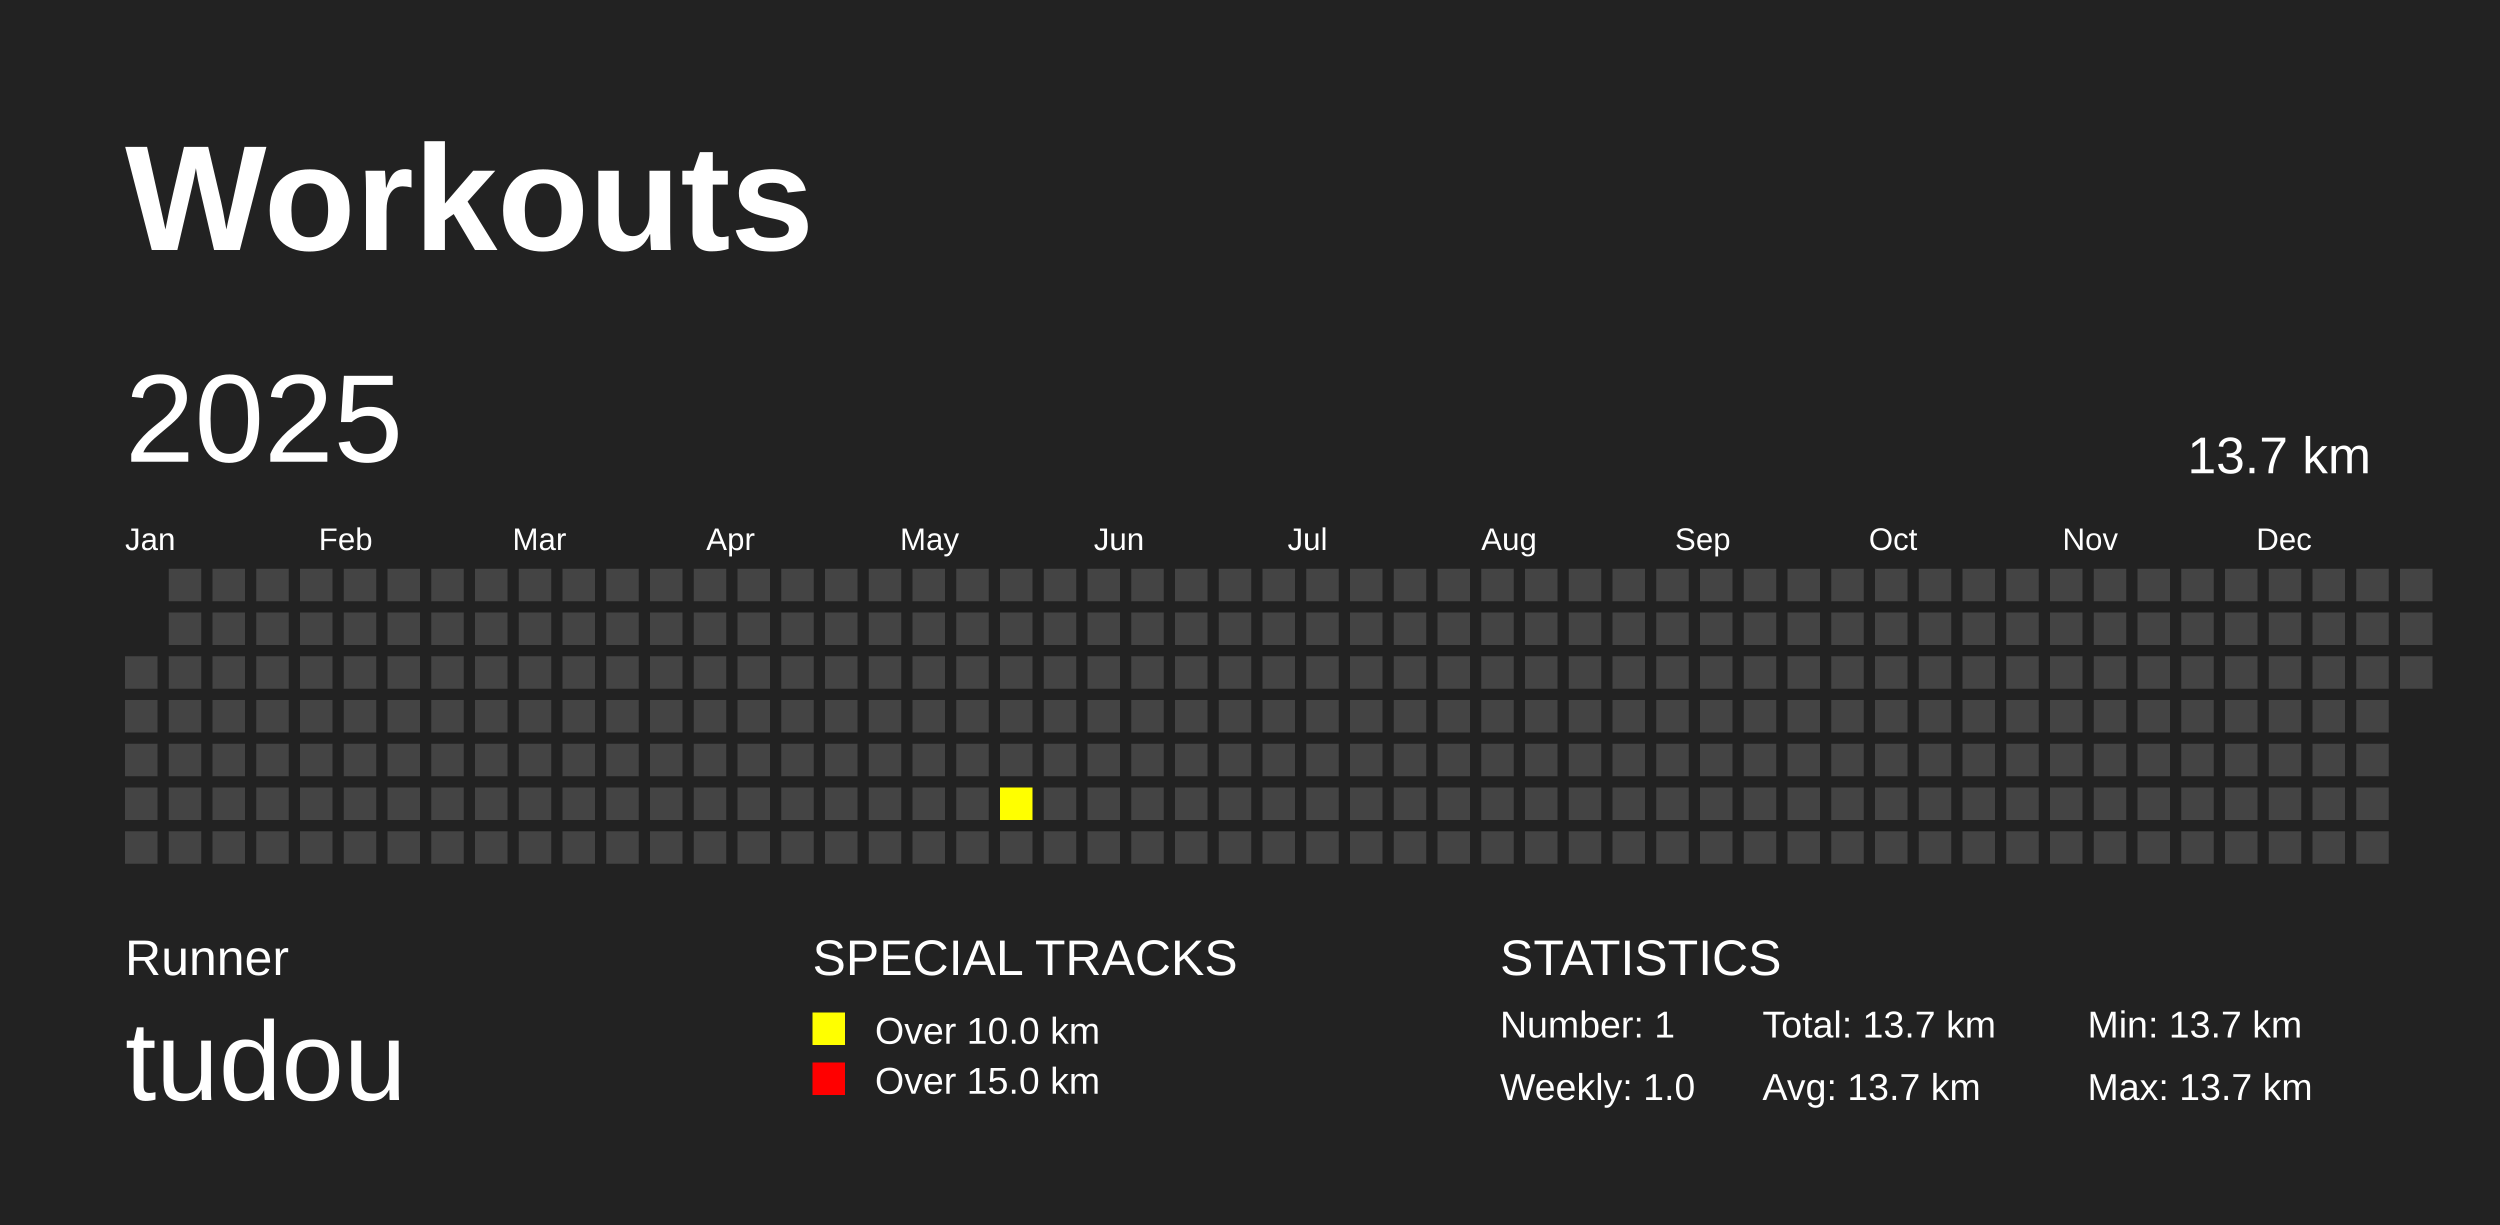
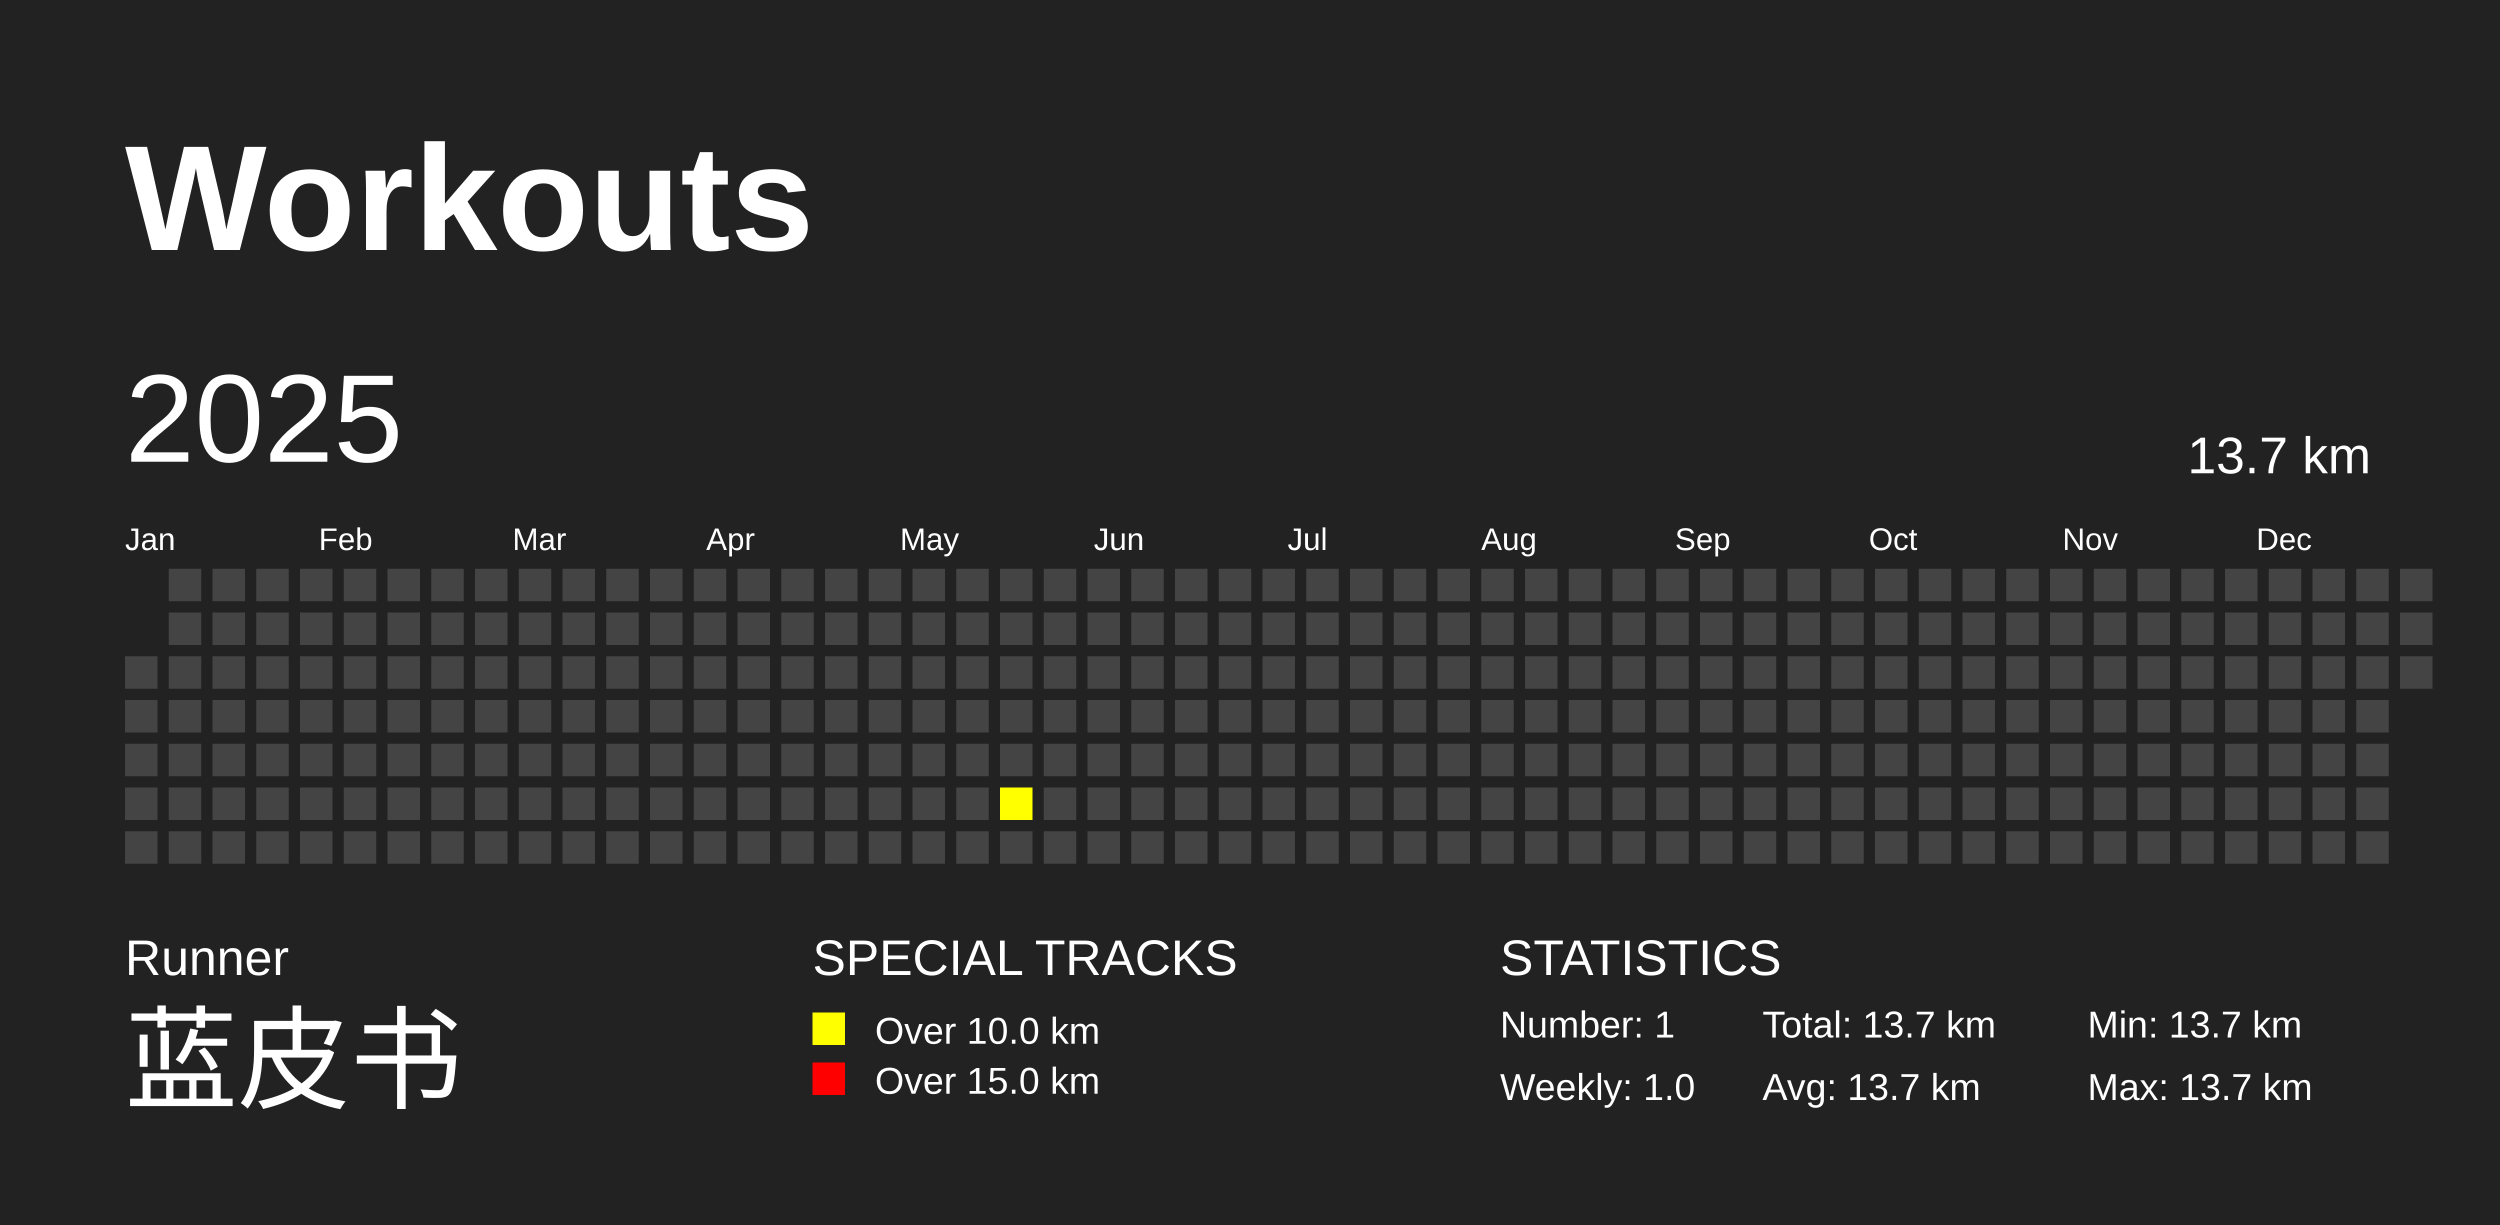
<svg xmlns="http://www.w3.org/2000/svg" baseProfile="full" height="98mm" version="1.1" viewBox="0,0,200,98" width="200mm">
  <defs />
  <rect fill="#222222" height="98" width="200" x="0" y="0" />
  <text fill="#FFFFFF" style="font-size:12px; font-family:Arial; font-weight:bold;" x="10" y="20">Workouts</text>
  <text fill="#FFFFFF" style="font-size:4px; font-family:Arial" x="10" y="78">Runner</text>
-   <text fill="#FFFFFF" style="font-size:9px; font-family:Arial" x="10" y="88">tudou</text>
+   <text fill="#FFFFFF" style="font-size:9px; font-family:Arial" x="10" y="88">蓝皮书</text>
  <text fill="#FFFFFF" style="font-size:4px; font-family:Arial" x="65" y="78">SPECIAL TRACKS</text>
  <rect fill="yellow" height="2.6" width="2.6" x="65" y="81" />
  <text fill="#FFFFFF" style="font-size:3px; font-family:Arial" x="70" y="83.5">Over 10.0 km</text>
  <rect fill="red" height="2.6" width="2.6" x="65" y="85" />
  <text fill="#FFFFFF" style="font-size:3px; font-family:Arial" x="70" y="87.5">Over 15.0 km</text>
  <text fill="#FFFFFF" style="font-size:4px; font-family:Arial" x="120" y="78">STATISTICS</text>
  <text fill="#FFFFFF" style="font-size:3px; font-family:Arial" x="120" y="83">Number: 1</text>
  <text fill="#FFFFFF" style="font-size:3px; font-family:Arial" x="120" y="88">Weekly: 1.0</text>
  <text fill="#FFFFFF" style="font-size:3px; font-family:Arial" x="141" y="83">Total: 13.7 km</text>
  <text fill="#FFFFFF" style="font-size:3px; font-family:Arial" x="141" y="88">Avg: 13.7 km</text>
  <text fill="#FFFFFF" style="font-size:3px; font-family:Arial" x="167" y="83">Min: 13.7 km</text>
  <text fill="#FFFFFF" style="font-size:3px; font-family:Arial" x="167" y="88">Max: 13.7 km</text>
  <text dominant-baseline="hanging" fill="#FFFFFF" style="font-size:10.0px; font-family:Arial;" x="10" y="30">2025</text>
  <text dominant-baseline="hanging" fill="#FFFFFF" style="font-size:4.125px; font-family:Arial;" x="175" y="35">13.7 km</text>
  <text fill="#FFFFFF" style="font-size:2.5px; font-family:Arial" x="10.0" y="44">Jan</text>
  <text fill="#FFFFFF" style="font-size:2.5px; font-family:Arial" x="25.5" y="44">Feb</text>
  <text fill="#FFFFFF" style="font-size:2.5px; font-family:Arial" x="41.0" y="44">Mar</text>
  <text fill="#FFFFFF" style="font-size:2.5px; font-family:Arial" x="56.5" y="44">Apr</text>
  <text fill="#FFFFFF" style="font-size:2.5px; font-family:Arial" x="72.0" y="44">May</text>
  <text fill="#FFFFFF" style="font-size:2.5px; font-family:Arial" x="87.5" y="44">Jun</text>
  <text fill="#FFFFFF" style="font-size:2.5px; font-family:Arial" x="103.0" y="44">Jul</text>
  <text fill="#FFFFFF" style="font-size:2.5px; font-family:Arial" x="118.5" y="44">Aug</text>
  <text fill="#FFFFFF" style="font-size:2.5px; font-family:Arial" x="134.0" y="44">Sep</text>
  <text fill="#FFFFFF" style="font-size:2.5px; font-family:Arial" x="149.5" y="44">Oct</text>
  <text fill="#FFFFFF" style="font-size:2.5px; font-family:Arial" x="165.0" y="44">Nov</text>
  <text fill="#FFFFFF" style="font-size:2.5px; font-family:Arial" x="180.5" y="44">Dec</text>
  <rect fill="#444444" height="2.6" width="2.6" x="10.0" y="52.5" />
  <rect fill="#444444" height="2.6" width="2.6" x="10.0" y="56.0" />
  <rect fill="#444444" height="2.6" width="2.6" x="10.0" y="59.5" />
  <rect fill="#444444" height="2.6" width="2.6" x="10.0" y="63.0" />
  <rect fill="#444444" height="2.6" width="2.6" x="10.0" y="66.5" />
  <rect fill="#444444" height="2.6" width="2.6" x="13.5" y="45.5" />
  <rect fill="#444444" height="2.6" width="2.6" x="13.5" y="49.0" />
  <rect fill="#444444" height="2.6" width="2.6" x="13.5" y="52.5" />
  <rect fill="#444444" height="2.6" width="2.6" x="13.5" y="56.0" />
  <rect fill="#444444" height="2.6" width="2.6" x="13.5" y="59.5" />
  <rect fill="#444444" height="2.6" width="2.6" x="13.5" y="63.0" />
  <rect fill="#444444" height="2.6" width="2.6" x="13.5" y="66.5" />
  <rect fill="#444444" height="2.6" width="2.6" x="17.0" y="45.5" />
  <rect fill="#444444" height="2.6" width="2.6" x="17.0" y="49.0" />
  <rect fill="#444444" height="2.6" width="2.6" x="17.0" y="52.5" />
  <rect fill="#444444" height="2.6" width="2.6" x="17.0" y="56.0" />
  <rect fill="#444444" height="2.6" width="2.6" x="17.0" y="59.5" />
  <rect fill="#444444" height="2.6" width="2.6" x="17.0" y="63.0" />
  <rect fill="#444444" height="2.6" width="2.6" x="17.0" y="66.5" />
  <rect fill="#444444" height="2.6" width="2.6" x="20.5" y="45.5" />
  <rect fill="#444444" height="2.6" width="2.6" x="20.5" y="49.0" />
  <rect fill="#444444" height="2.6" width="2.6" x="20.5" y="52.5" />
  <rect fill="#444444" height="2.6" width="2.6" x="20.5" y="56.0" />
  <rect fill="#444444" height="2.6" width="2.6" x="20.5" y="59.5" />
  <rect fill="#444444" height="2.6" width="2.6" x="20.5" y="63.0" />
  <rect fill="#444444" height="2.6" width="2.6" x="20.5" y="66.5" />
  <rect fill="#444444" height="2.6" width="2.6" x="24.0" y="45.5" />
  <rect fill="#444444" height="2.6" width="2.6" x="24.0" y="49.0" />
  <rect fill="#444444" height="2.6" width="2.6" x="24.0" y="52.5" />
  <rect fill="#444444" height="2.6" width="2.6" x="24.0" y="56.0" />
  <rect fill="#444444" height="2.6" width="2.6" x="24.0" y="59.5" />
  <rect fill="#444444" height="2.6" width="2.6" x="24.0" y="63.0" />
  <rect fill="#444444" height="2.6" width="2.6" x="24.0" y="66.5" />
  <rect fill="#444444" height="2.6" width="2.6" x="27.5" y="45.5" />
  <rect fill="#444444" height="2.6" width="2.6" x="27.5" y="49.0" />
  <rect fill="#444444" height="2.6" width="2.6" x="27.5" y="52.5" />
  <rect fill="#444444" height="2.6" width="2.6" x="27.5" y="56.0" />
  <rect fill="#444444" height="2.6" width="2.6" x="27.5" y="59.5" />
  <rect fill="#444444" height="2.6" width="2.6" x="27.5" y="63.0" />
  <rect fill="#444444" height="2.6" width="2.6" x="27.5" y="66.5" />
  <rect fill="#444444" height="2.6" width="2.6" x="31.0" y="45.5" />
  <rect fill="#444444" height="2.6" width="2.6" x="31.0" y="49.0" />
  <rect fill="#444444" height="2.6" width="2.6" x="31.0" y="52.5" />
  <rect fill="#444444" height="2.6" width="2.6" x="31.0" y="56.0" />
  <rect fill="#444444" height="2.6" width="2.6" x="31.0" y="59.5" />
  <rect fill="#444444" height="2.6" width="2.6" x="31.0" y="63.0" />
  <rect fill="#444444" height="2.6" width="2.6" x="31.0" y="66.5" />
  <rect fill="#444444" height="2.6" width="2.6" x="34.5" y="45.5" />
  <rect fill="#444444" height="2.6" width="2.6" x="34.5" y="49.0" />
  <rect fill="#444444" height="2.6" width="2.6" x="34.5" y="52.5" />
  <rect fill="#444444" height="2.6" width="2.6" x="34.5" y="56.0" />
  <rect fill="#444444" height="2.6" width="2.6" x="34.5" y="59.5" />
  <rect fill="#444444" height="2.6" width="2.6" x="34.5" y="63.0" />
  <rect fill="#444444" height="2.6" width="2.6" x="34.5" y="66.5" />
  <rect fill="#444444" height="2.6" width="2.6" x="38.0" y="45.5" />
  <rect fill="#444444" height="2.6" width="2.6" x="38.0" y="49.0" />
  <rect fill="#444444" height="2.6" width="2.6" x="38.0" y="52.5" />
  <rect fill="#444444" height="2.6" width="2.6" x="38.0" y="56.0" />
  <rect fill="#444444" height="2.6" width="2.6" x="38.0" y="59.5" />
  <rect fill="#444444" height="2.6" width="2.6" x="38.0" y="63.0" />
  <rect fill="#444444" height="2.6" width="2.6" x="38.0" y="66.5" />
  <rect fill="#444444" height="2.6" width="2.6" x="41.5" y="45.5" />
  <rect fill="#444444" height="2.6" width="2.6" x="41.5" y="49.0" />
  <rect fill="#444444" height="2.6" width="2.6" x="41.5" y="52.5" />
  <rect fill="#444444" height="2.6" width="2.6" x="41.5" y="56.0" />
  <rect fill="#444444" height="2.6" width="2.6" x="41.5" y="59.5" />
  <rect fill="#444444" height="2.6" width="2.6" x="41.5" y="63.0" />
  <rect fill="#444444" height="2.6" width="2.6" x="41.5" y="66.5" />
  <rect fill="#444444" height="2.6" width="2.6" x="45.0" y="45.5" />
  <rect fill="#444444" height="2.6" width="2.6" x="45.0" y="49.0" />
  <rect fill="#444444" height="2.6" width="2.6" x="45.0" y="52.5" />
  <rect fill="#444444" height="2.6" width="2.6" x="45.0" y="56.0" />
  <rect fill="#444444" height="2.6" width="2.6" x="45.0" y="59.5" />
  <rect fill="#444444" height="2.6" width="2.6" x="45.0" y="63.0" />
  <rect fill="#444444" height="2.6" width="2.6" x="45.0" y="66.5" />
  <rect fill="#444444" height="2.6" width="2.6" x="48.5" y="45.5" />
  <rect fill="#444444" height="2.6" width="2.6" x="48.5" y="49.0" />
  <rect fill="#444444" height="2.6" width="2.6" x="48.5" y="52.5" />
  <rect fill="#444444" height="2.6" width="2.6" x="48.5" y="56.0" />
  <rect fill="#444444" height="2.6" width="2.6" x="48.5" y="59.5" />
  <rect fill="#444444" height="2.6" width="2.6" x="48.5" y="63.0" />
  <rect fill="#444444" height="2.6" width="2.6" x="48.5" y="66.5" />
  <rect fill="#444444" height="2.6" width="2.6" x="52.0" y="45.5" />
  <rect fill="#444444" height="2.6" width="2.6" x="52.0" y="49.0" />
  <rect fill="#444444" height="2.6" width="2.6" x="52.0" y="52.5" />
  <rect fill="#444444" height="2.6" width="2.6" x="52.0" y="56.0" />
  <rect fill="#444444" height="2.6" width="2.6" x="52.0" y="59.5" />
  <rect fill="#444444" height="2.6" width="2.6" x="52.0" y="63.0" />
  <rect fill="#444444" height="2.6" width="2.6" x="52.0" y="66.5" />
  <rect fill="#444444" height="2.6" width="2.6" x="55.5" y="45.5" />
  <rect fill="#444444" height="2.6" width="2.6" x="55.5" y="49.0" />
  <rect fill="#444444" height="2.6" width="2.6" x="55.5" y="52.5" />
  <rect fill="#444444" height="2.6" width="2.6" x="55.5" y="56.0" />
  <rect fill="#444444" height="2.6" width="2.6" x="55.5" y="59.5" />
  <rect fill="#444444" height="2.6" width="2.6" x="55.5" y="63.0" />
  <rect fill="#444444" height="2.6" width="2.6" x="55.5" y="66.5" />
  <rect fill="#444444" height="2.6" width="2.6" x="59.0" y="45.5" />
  <rect fill="#444444" height="2.6" width="2.6" x="59.0" y="49.0" />
  <rect fill="#444444" height="2.6" width="2.6" x="59.0" y="52.5" />
  <rect fill="#444444" height="2.6" width="2.6" x="59.0" y="56.0" />
  <rect fill="#444444" height="2.6" width="2.6" x="59.0" y="59.5" />
  <rect fill="#444444" height="2.6" width="2.6" x="59.0" y="63.0" />
  <rect fill="#444444" height="2.6" width="2.6" x="59.0" y="66.5" />
  <rect fill="#444444" height="2.6" width="2.6" x="62.5" y="45.5" />
  <rect fill="#444444" height="2.6" width="2.6" x="62.5" y="49.0" />
  <rect fill="#444444" height="2.6" width="2.6" x="62.5" y="52.5" />
  <rect fill="#444444" height="2.6" width="2.6" x="62.5" y="56.0" />
  <rect fill="#444444" height="2.6" width="2.6" x="62.5" y="59.5" />
  <rect fill="#444444" height="2.6" width="2.6" x="62.5" y="63.0" />
  <rect fill="#444444" height="2.6" width="2.6" x="62.5" y="66.5" />
  <rect fill="#444444" height="2.6" width="2.6" x="66.0" y="45.5" />
  <rect fill="#444444" height="2.6" width="2.6" x="66.0" y="49.0" />
  <rect fill="#444444" height="2.6" width="2.6" x="66.0" y="52.5" />
  <rect fill="#444444" height="2.6" width="2.6" x="66.0" y="56.0" />
  <rect fill="#444444" height="2.6" width="2.6" x="66.0" y="59.5" />
  <rect fill="#444444" height="2.6" width="2.6" x="66.0" y="63.0" />
  <rect fill="#444444" height="2.6" width="2.6" x="66.0" y="66.5" />
  <rect fill="#444444" height="2.6" width="2.6" x="69.5" y="45.5" />
  <rect fill="#444444" height="2.6" width="2.6" x="69.5" y="49.0" />
  <rect fill="#444444" height="2.6" width="2.6" x="69.5" y="52.5" />
  <rect fill="#444444" height="2.6" width="2.6" x="69.5" y="56.0" />
  <rect fill="#444444" height="2.6" width="2.6" x="69.5" y="59.5" />
  <rect fill="#444444" height="2.6" width="2.6" x="69.5" y="63.0" />
  <rect fill="#444444" height="2.6" width="2.6" x="69.5" y="66.5" />
  <rect fill="#444444" height="2.6" width="2.6" x="73.0" y="45.5" />
  <rect fill="#444444" height="2.6" width="2.6" x="73.0" y="49.0" />
  <rect fill="#444444" height="2.6" width="2.6" x="73.0" y="52.5" />
  <rect fill="#444444" height="2.6" width="2.6" x="73.0" y="56.0" />
  <rect fill="#444444" height="2.6" width="2.6" x="73.0" y="59.5" />
  <rect fill="#444444" height="2.6" width="2.6" x="73.0" y="63.0" />
  <rect fill="#444444" height="2.6" width="2.6" x="73.0" y="66.5" />
  <rect fill="#444444" height="2.6" width="2.6" x="76.5" y="45.5" />
  <rect fill="#444444" height="2.6" width="2.6" x="76.5" y="49.0" />
  <rect fill="#444444" height="2.6" width="2.6" x="76.5" y="52.5" />
  <rect fill="#444444" height="2.6" width="2.6" x="76.5" y="56.0" />
  <rect fill="#444444" height="2.6" width="2.6" x="76.5" y="59.5" />
  <rect fill="#444444" height="2.6" width="2.6" x="76.5" y="63.0" />
  <rect fill="#444444" height="2.6" width="2.6" x="76.5" y="66.5" />
  <rect fill="#444444" height="2.6" width="2.6" x="80.0" y="45.5" />
  <rect fill="#444444" height="2.6" width="2.6" x="80.0" y="49.0" />
  <rect fill="#444444" height="2.6" width="2.6" x="80.0" y="52.5" />
  <rect fill="#444444" height="2.6" width="2.6" x="80.0" y="56.0" />
  <rect fill="#444444" height="2.6" width="2.6" x="80.0" y="59.5" />
  <rect fill="yellow" height="2.6" width="2.6" x="80.0" y="63.0" />
  <rect fill="#444444" height="2.6" width="2.6" x="80.0" y="66.5" />
  <rect fill="#444444" height="2.6" width="2.6" x="83.5" y="45.5" />
  <rect fill="#444444" height="2.6" width="2.6" x="83.5" y="49.0" />
  <rect fill="#444444" height="2.6" width="2.6" x="83.5" y="52.5" />
  <rect fill="#444444" height="2.6" width="2.6" x="83.5" y="56.0" />
  <rect fill="#444444" height="2.6" width="2.6" x="83.5" y="59.5" />
  <rect fill="#444444" height="2.6" width="2.6" x="83.5" y="63.0" />
  <rect fill="#444444" height="2.6" width="2.6" x="83.5" y="66.5" />
  <rect fill="#444444" height="2.6" width="2.6" x="87.0" y="45.5" />
  <rect fill="#444444" height="2.6" width="2.6" x="87.0" y="49.0" />
  <rect fill="#444444" height="2.6" width="2.6" x="87.0" y="52.5" />
  <rect fill="#444444" height="2.6" width="2.6" x="87.0" y="56.0" />
  <rect fill="#444444" height="2.6" width="2.6" x="87.0" y="59.5" />
  <rect fill="#444444" height="2.6" width="2.6" x="87.0" y="63.0" />
  <rect fill="#444444" height="2.6" width="2.6" x="87.0" y="66.5" />
  <rect fill="#444444" height="2.6" width="2.6" x="90.5" y="45.5" />
  <rect fill="#444444" height="2.6" width="2.6" x="90.5" y="49.0" />
  <rect fill="#444444" height="2.6" width="2.6" x="90.5" y="52.5" />
  <rect fill="#444444" height="2.6" width="2.6" x="90.5" y="56.0" />
  <rect fill="#444444" height="2.6" width="2.6" x="90.5" y="59.5" />
  <rect fill="#444444" height="2.6" width="2.6" x="90.5" y="63.0" />
  <rect fill="#444444" height="2.6" width="2.6" x="90.5" y="66.5" />
  <rect fill="#444444" height="2.6" width="2.6" x="94.0" y="45.5" />
  <rect fill="#444444" height="2.6" width="2.6" x="94.0" y="49.0" />
  <rect fill="#444444" height="2.6" width="2.6" x="94.0" y="52.5" />
  <rect fill="#444444" height="2.6" width="2.6" x="94.0" y="56.0" />
  <rect fill="#444444" height="2.6" width="2.6" x="94.0" y="59.5" />
  <rect fill="#444444" height="2.6" width="2.6" x="94.0" y="63.0" />
  <rect fill="#444444" height="2.6" width="2.6" x="94.0" y="66.5" />
  <rect fill="#444444" height="2.6" width="2.6" x="97.5" y="45.5" />
  <rect fill="#444444" height="2.6" width="2.6" x="97.5" y="49.0" />
  <rect fill="#444444" height="2.6" width="2.6" x="97.5" y="52.5" />
  <rect fill="#444444" height="2.6" width="2.6" x="97.5" y="56.0" />
  <rect fill="#444444" height="2.6" width="2.6" x="97.5" y="59.5" />
  <rect fill="#444444" height="2.6" width="2.6" x="97.5" y="63.0" />
  <rect fill="#444444" height="2.6" width="2.6" x="97.5" y="66.5" />
  <rect fill="#444444" height="2.6" width="2.6" x="101.0" y="45.5" />
  <rect fill="#444444" height="2.6" width="2.6" x="101.0" y="49.0" />
  <rect fill="#444444" height="2.6" width="2.6" x="101.0" y="52.5" />
  <rect fill="#444444" height="2.6" width="2.6" x="101.0" y="56.0" />
  <rect fill="#444444" height="2.6" width="2.6" x="101.0" y="59.5" />
  <rect fill="#444444" height="2.6" width="2.6" x="101.0" y="63.0" />
  <rect fill="#444444" height="2.6" width="2.6" x="101.0" y="66.5" />
  <rect fill="#444444" height="2.6" width="2.6" x="104.5" y="45.5" />
  <rect fill="#444444" height="2.6" width="2.6" x="104.5" y="49.0" />
  <rect fill="#444444" height="2.6" width="2.6" x="104.5" y="52.5" />
  <rect fill="#444444" height="2.6" width="2.6" x="104.5" y="56.0" />
  <rect fill="#444444" height="2.6" width="2.6" x="104.5" y="59.5" />
  <rect fill="#444444" height="2.6" width="2.6" x="104.5" y="63.0" />
  <rect fill="#444444" height="2.6" width="2.6" x="104.5" y="66.5" />
  <rect fill="#444444" height="2.6" width="2.6" x="108.0" y="45.5" />
  <rect fill="#444444" height="2.6" width="2.6" x="108.0" y="49.0" />
  <rect fill="#444444" height="2.6" width="2.6" x="108.0" y="52.5" />
  <rect fill="#444444" height="2.6" width="2.6" x="108.0" y="56.0" />
  <rect fill="#444444" height="2.6" width="2.6" x="108.0" y="59.5" />
  <rect fill="#444444" height="2.6" width="2.6" x="108.0" y="63.0" />
  <rect fill="#444444" height="2.6" width="2.6" x="108.0" y="66.5" />
  <rect fill="#444444" height="2.6" width="2.6" x="111.5" y="45.5" />
  <rect fill="#444444" height="2.6" width="2.6" x="111.5" y="49.0" />
  <rect fill="#444444" height="2.6" width="2.6" x="111.5" y="52.5" />
  <rect fill="#444444" height="2.6" width="2.6" x="111.5" y="56.0" />
  <rect fill="#444444" height="2.6" width="2.6" x="111.5" y="59.5" />
  <rect fill="#444444" height="2.6" width="2.6" x="111.5" y="63.0" />
  <rect fill="#444444" height="2.6" width="2.6" x="111.5" y="66.5" />
  <rect fill="#444444" height="2.6" width="2.6" x="115.0" y="45.5" />
  <rect fill="#444444" height="2.6" width="2.6" x="115.0" y="49.0" />
  <rect fill="#444444" height="2.6" width="2.6" x="115.0" y="52.5" />
  <rect fill="#444444" height="2.6" width="2.6" x="115.0" y="56.0" />
  <rect fill="#444444" height="2.6" width="2.6" x="115.0" y="59.5" />
  <rect fill="#444444" height="2.6" width="2.6" x="115.0" y="63.0" />
  <rect fill="#444444" height="2.6" width="2.6" x="115.0" y="66.5" />
  <rect fill="#444444" height="2.6" width="2.6" x="118.5" y="45.5" />
  <rect fill="#444444" height="2.6" width="2.6" x="118.5" y="49.0" />
  <rect fill="#444444" height="2.6" width="2.6" x="118.5" y="52.5" />
  <rect fill="#444444" height="2.6" width="2.6" x="118.5" y="56.0" />
  <rect fill="#444444" height="2.6" width="2.6" x="118.5" y="59.5" />
  <rect fill="#444444" height="2.6" width="2.6" x="118.5" y="63.0" />
  <rect fill="#444444" height="2.6" width="2.6" x="118.5" y="66.5" />
  <rect fill="#444444" height="2.6" width="2.6" x="122.0" y="45.5" />
  <rect fill="#444444" height="2.6" width="2.6" x="122.0" y="49.0" />
  <rect fill="#444444" height="2.6" width="2.6" x="122.0" y="52.5" />
  <rect fill="#444444" height="2.6" width="2.6" x="122.0" y="56.0" />
  <rect fill="#444444" height="2.6" width="2.6" x="122.0" y="59.5" />
  <rect fill="#444444" height="2.6" width="2.6" x="122.0" y="63.0" />
  <rect fill="#444444" height="2.6" width="2.6" x="122.0" y="66.5" />
  <rect fill="#444444" height="2.6" width="2.6" x="125.5" y="45.5" />
  <rect fill="#444444" height="2.6" width="2.6" x="125.5" y="49.0" />
  <rect fill="#444444" height="2.6" width="2.6" x="125.5" y="52.5" />
  <rect fill="#444444" height="2.6" width="2.6" x="125.5" y="56.0" />
  <rect fill="#444444" height="2.6" width="2.6" x="125.5" y="59.5" />
  <rect fill="#444444" height="2.6" width="2.6" x="125.5" y="63.0" />
  <rect fill="#444444" height="2.6" width="2.6" x="125.5" y="66.5" />
  <rect fill="#444444" height="2.6" width="2.6" x="129.0" y="45.5" />
  <rect fill="#444444" height="2.6" width="2.6" x="129.0" y="49.0" />
  <rect fill="#444444" height="2.6" width="2.6" x="129.0" y="52.5" />
  <rect fill="#444444" height="2.6" width="2.6" x="129.0" y="56.0" />
  <rect fill="#444444" height="2.6" width="2.6" x="129.0" y="59.5" />
  <rect fill="#444444" height="2.6" width="2.6" x="129.0" y="63.0" />
  <rect fill="#444444" height="2.6" width="2.6" x="129.0" y="66.5" />
  <rect fill="#444444" height="2.6" width="2.6" x="132.5" y="45.5" />
  <rect fill="#444444" height="2.6" width="2.6" x="132.5" y="49.0" />
  <rect fill="#444444" height="2.6" width="2.6" x="132.5" y="52.5" />
  <rect fill="#444444" height="2.6" width="2.6" x="132.5" y="56.0" />
  <rect fill="#444444" height="2.6" width="2.6" x="132.5" y="59.5" />
  <rect fill="#444444" height="2.6" width="2.6" x="132.5" y="63.0" />
  <rect fill="#444444" height="2.6" width="2.6" x="132.5" y="66.5" />
  <rect fill="#444444" height="2.6" width="2.6" x="136.0" y="45.5" />
  <rect fill="#444444" height="2.6" width="2.6" x="136.0" y="49.0" />
  <rect fill="#444444" height="2.6" width="2.6" x="136.0" y="52.5" />
  <rect fill="#444444" height="2.6" width="2.6" x="136.0" y="56.0" />
  <rect fill="#444444" height="2.6" width="2.6" x="136.0" y="59.5" />
  <rect fill="#444444" height="2.6" width="2.6" x="136.0" y="63.0" />
  <rect fill="#444444" height="2.6" width="2.6" x="136.0" y="66.5" />
  <rect fill="#444444" height="2.6" width="2.6" x="139.5" y="45.5" />
  <rect fill="#444444" height="2.6" width="2.6" x="139.5" y="49.0" />
  <rect fill="#444444" height="2.6" width="2.6" x="139.5" y="52.5" />
  <rect fill="#444444" height="2.6" width="2.6" x="139.5" y="56.0" />
  <rect fill="#444444" height="2.6" width="2.6" x="139.5" y="59.5" />
  <rect fill="#444444" height="2.6" width="2.6" x="139.5" y="63.0" />
  <rect fill="#444444" height="2.6" width="2.6" x="139.5" y="66.5" />
  <rect fill="#444444" height="2.6" width="2.6" x="143.0" y="45.5" />
  <rect fill="#444444" height="2.6" width="2.6" x="143.0" y="49.0" />
  <rect fill="#444444" height="2.6" width="2.6" x="143.0" y="52.5" />
  <rect fill="#444444" height="2.6" width="2.6" x="143.0" y="56.0" />
  <rect fill="#444444" height="2.6" width="2.6" x="143.0" y="59.5" />
  <rect fill="#444444" height="2.6" width="2.6" x="143.0" y="63.0" />
  <rect fill="#444444" height="2.6" width="2.6" x="143.0" y="66.5" />
  <rect fill="#444444" height="2.6" width="2.6" x="146.5" y="45.5" />
  <rect fill="#444444" height="2.6" width="2.6" x="146.5" y="49.0" />
  <rect fill="#444444" height="2.6" width="2.6" x="146.5" y="52.5" />
  <rect fill="#444444" height="2.6" width="2.6" x="146.5" y="56.0" />
  <rect fill="#444444" height="2.6" width="2.6" x="146.5" y="59.5" />
  <rect fill="#444444" height="2.6" width="2.6" x="146.5" y="63.0" />
  <rect fill="#444444" height="2.6" width="2.6" x="146.5" y="66.5" />
  <rect fill="#444444" height="2.6" width="2.6" x="150.0" y="45.5" />
  <rect fill="#444444" height="2.6" width="2.6" x="150.0" y="49.0" />
  <rect fill="#444444" height="2.6" width="2.6" x="150.0" y="52.5" />
  <rect fill="#444444" height="2.6" width="2.6" x="150.0" y="56.0" />
  <rect fill="#444444" height="2.6" width="2.6" x="150.0" y="59.5" />
  <rect fill="#444444" height="2.6" width="2.6" x="150.0" y="63.0" />
  <rect fill="#444444" height="2.6" width="2.6" x="150.0" y="66.5" />
  <rect fill="#444444" height="2.6" width="2.6" x="153.5" y="45.5" />
  <rect fill="#444444" height="2.6" width="2.6" x="153.5" y="49.0" />
  <rect fill="#444444" height="2.6" width="2.6" x="153.5" y="52.5" />
  <rect fill="#444444" height="2.6" width="2.6" x="153.5" y="56.0" />
  <rect fill="#444444" height="2.6" width="2.6" x="153.5" y="59.5" />
  <rect fill="#444444" height="2.6" width="2.6" x="153.5" y="63.0" />
  <rect fill="#444444" height="2.6" width="2.6" x="153.5" y="66.5" />
  <rect fill="#444444" height="2.6" width="2.6" x="157.0" y="45.5" />
  <rect fill="#444444" height="2.6" width="2.6" x="157.0" y="49.0" />
  <rect fill="#444444" height="2.6" width="2.6" x="157.0" y="52.5" />
  <rect fill="#444444" height="2.6" width="2.6" x="157.0" y="56.0" />
  <rect fill="#444444" height="2.6" width="2.6" x="157.0" y="59.5" />
  <rect fill="#444444" height="2.6" width="2.6" x="157.0" y="63.0" />
  <rect fill="#444444" height="2.6" width="2.6" x="157.0" y="66.5" />
  <rect fill="#444444" height="2.6" width="2.6" x="160.5" y="45.5" />
  <rect fill="#444444" height="2.6" width="2.6" x="160.5" y="49.0" />
  <rect fill="#444444" height="2.6" width="2.6" x="160.5" y="52.5" />
  <rect fill="#444444" height="2.6" width="2.6" x="160.5" y="56.0" />
  <rect fill="#444444" height="2.6" width="2.6" x="160.5" y="59.5" />
  <rect fill="#444444" height="2.6" width="2.6" x="160.5" y="63.0" />
  <rect fill="#444444" height="2.6" width="2.6" x="160.5" y="66.5" />
  <rect fill="#444444" height="2.6" width="2.6" x="164.0" y="45.5" />
  <rect fill="#444444" height="2.6" width="2.6" x="164.0" y="49.0" />
  <rect fill="#444444" height="2.6" width="2.6" x="164.0" y="52.5" />
  <rect fill="#444444" height="2.6" width="2.6" x="164.0" y="56.0" />
  <rect fill="#444444" height="2.6" width="2.6" x="164.0" y="59.5" />
  <rect fill="#444444" height="2.6" width="2.6" x="164.0" y="63.0" />
  <rect fill="#444444" height="2.6" width="2.6" x="164.0" y="66.5" />
  <rect fill="#444444" height="2.6" width="2.6" x="167.5" y="45.5" />
  <rect fill="#444444" height="2.6" width="2.6" x="167.5" y="49.0" />
  <rect fill="#444444" height="2.6" width="2.6" x="167.5" y="52.5" />
  <rect fill="#444444" height="2.6" width="2.6" x="167.5" y="56.0" />
  <rect fill="#444444" height="2.6" width="2.6" x="167.5" y="59.5" />
  <rect fill="#444444" height="2.6" width="2.6" x="167.5" y="63.0" />
  <rect fill="#444444" height="2.6" width="2.6" x="167.5" y="66.5" />
  <rect fill="#444444" height="2.6" width="2.6" x="171.0" y="45.5" />
  <rect fill="#444444" height="2.6" width="2.6" x="171.0" y="49.0" />
  <rect fill="#444444" height="2.6" width="2.6" x="171.0" y="52.5" />
  <rect fill="#444444" height="2.6" width="2.6" x="171.0" y="56.0" />
  <rect fill="#444444" height="2.6" width="2.6" x="171.0" y="59.5" />
  <rect fill="#444444" height="2.6" width="2.6" x="171.0" y="63.0" />
  <rect fill="#444444" height="2.6" width="2.6" x="171.0" y="66.5" />
  <rect fill="#444444" height="2.6" width="2.6" x="174.5" y="45.5" />
  <rect fill="#444444" height="2.6" width="2.6" x="174.5" y="49.0" />
  <rect fill="#444444" height="2.6" width="2.6" x="174.5" y="52.5" />
  <rect fill="#444444" height="2.6" width="2.6" x="174.5" y="56.0" />
  <rect fill="#444444" height="2.6" width="2.6" x="174.5" y="59.5" />
  <rect fill="#444444" height="2.6" width="2.6" x="174.5" y="63.0" />
  <rect fill="#444444" height="2.6" width="2.6" x="174.5" y="66.5" />
  <rect fill="#444444" height="2.6" width="2.6" x="178.0" y="45.5" />
  <rect fill="#444444" height="2.6" width="2.6" x="178.0" y="49.0" />
  <rect fill="#444444" height="2.6" width="2.6" x="178.0" y="52.5" />
  <rect fill="#444444" height="2.6" width="2.6" x="178.0" y="56.0" />
  <rect fill="#444444" height="2.6" width="2.6" x="178.0" y="59.5" />
  <rect fill="#444444" height="2.6" width="2.6" x="178.0" y="63.0" />
  <rect fill="#444444" height="2.6" width="2.6" x="178.0" y="66.5" />
  <rect fill="#444444" height="2.6" width="2.6" x="181.5" y="45.5" />
  <rect fill="#444444" height="2.6" width="2.6" x="181.5" y="49.0" />
  <rect fill="#444444" height="2.6" width="2.6" x="181.5" y="52.5" />
  <rect fill="#444444" height="2.6" width="2.6" x="181.5" y="56.0" />
  <rect fill="#444444" height="2.6" width="2.6" x="181.5" y="59.5" />
  <rect fill="#444444" height="2.6" width="2.6" x="181.5" y="63.0" />
  <rect fill="#444444" height="2.6" width="2.6" x="181.5" y="66.5" />
  <rect fill="#444444" height="2.6" width="2.6" x="185.0" y="45.5" />
  <rect fill="#444444" height="2.6" width="2.6" x="185.0" y="49.0" />
  <rect fill="#444444" height="2.6" width="2.6" x="185.0" y="52.5" />
  <rect fill="#444444" height="2.6" width="2.6" x="185.0" y="56.0" />
  <rect fill="#444444" height="2.6" width="2.6" x="185.0" y="59.5" />
  <rect fill="#444444" height="2.6" width="2.6" x="185.0" y="63.0" />
  <rect fill="#444444" height="2.6" width="2.6" x="185.0" y="66.5" />
  <rect fill="#444444" height="2.6" width="2.6" x="188.5" y="45.5" />
  <rect fill="#444444" height="2.6" width="2.6" x="188.5" y="49.0" />
  <rect fill="#444444" height="2.6" width="2.6" x="188.5" y="52.5" />
  <rect fill="#444444" height="2.6" width="2.6" x="188.5" y="56.0" />
  <rect fill="#444444" height="2.6" width="2.6" x="188.5" y="59.5" />
  <rect fill="#444444" height="2.6" width="2.6" x="188.5" y="63.0" />
  <rect fill="#444444" height="2.6" width="2.6" x="188.5" y="66.5" />
  <rect fill="#444444" height="2.6" width="2.6" x="192.0" y="45.5" />
  <rect fill="#444444" height="2.6" width="2.6" x="192.0" y="49.0" />
  <rect fill="#444444" height="2.6" width="2.6" x="192.0" y="52.5" />
</svg>
